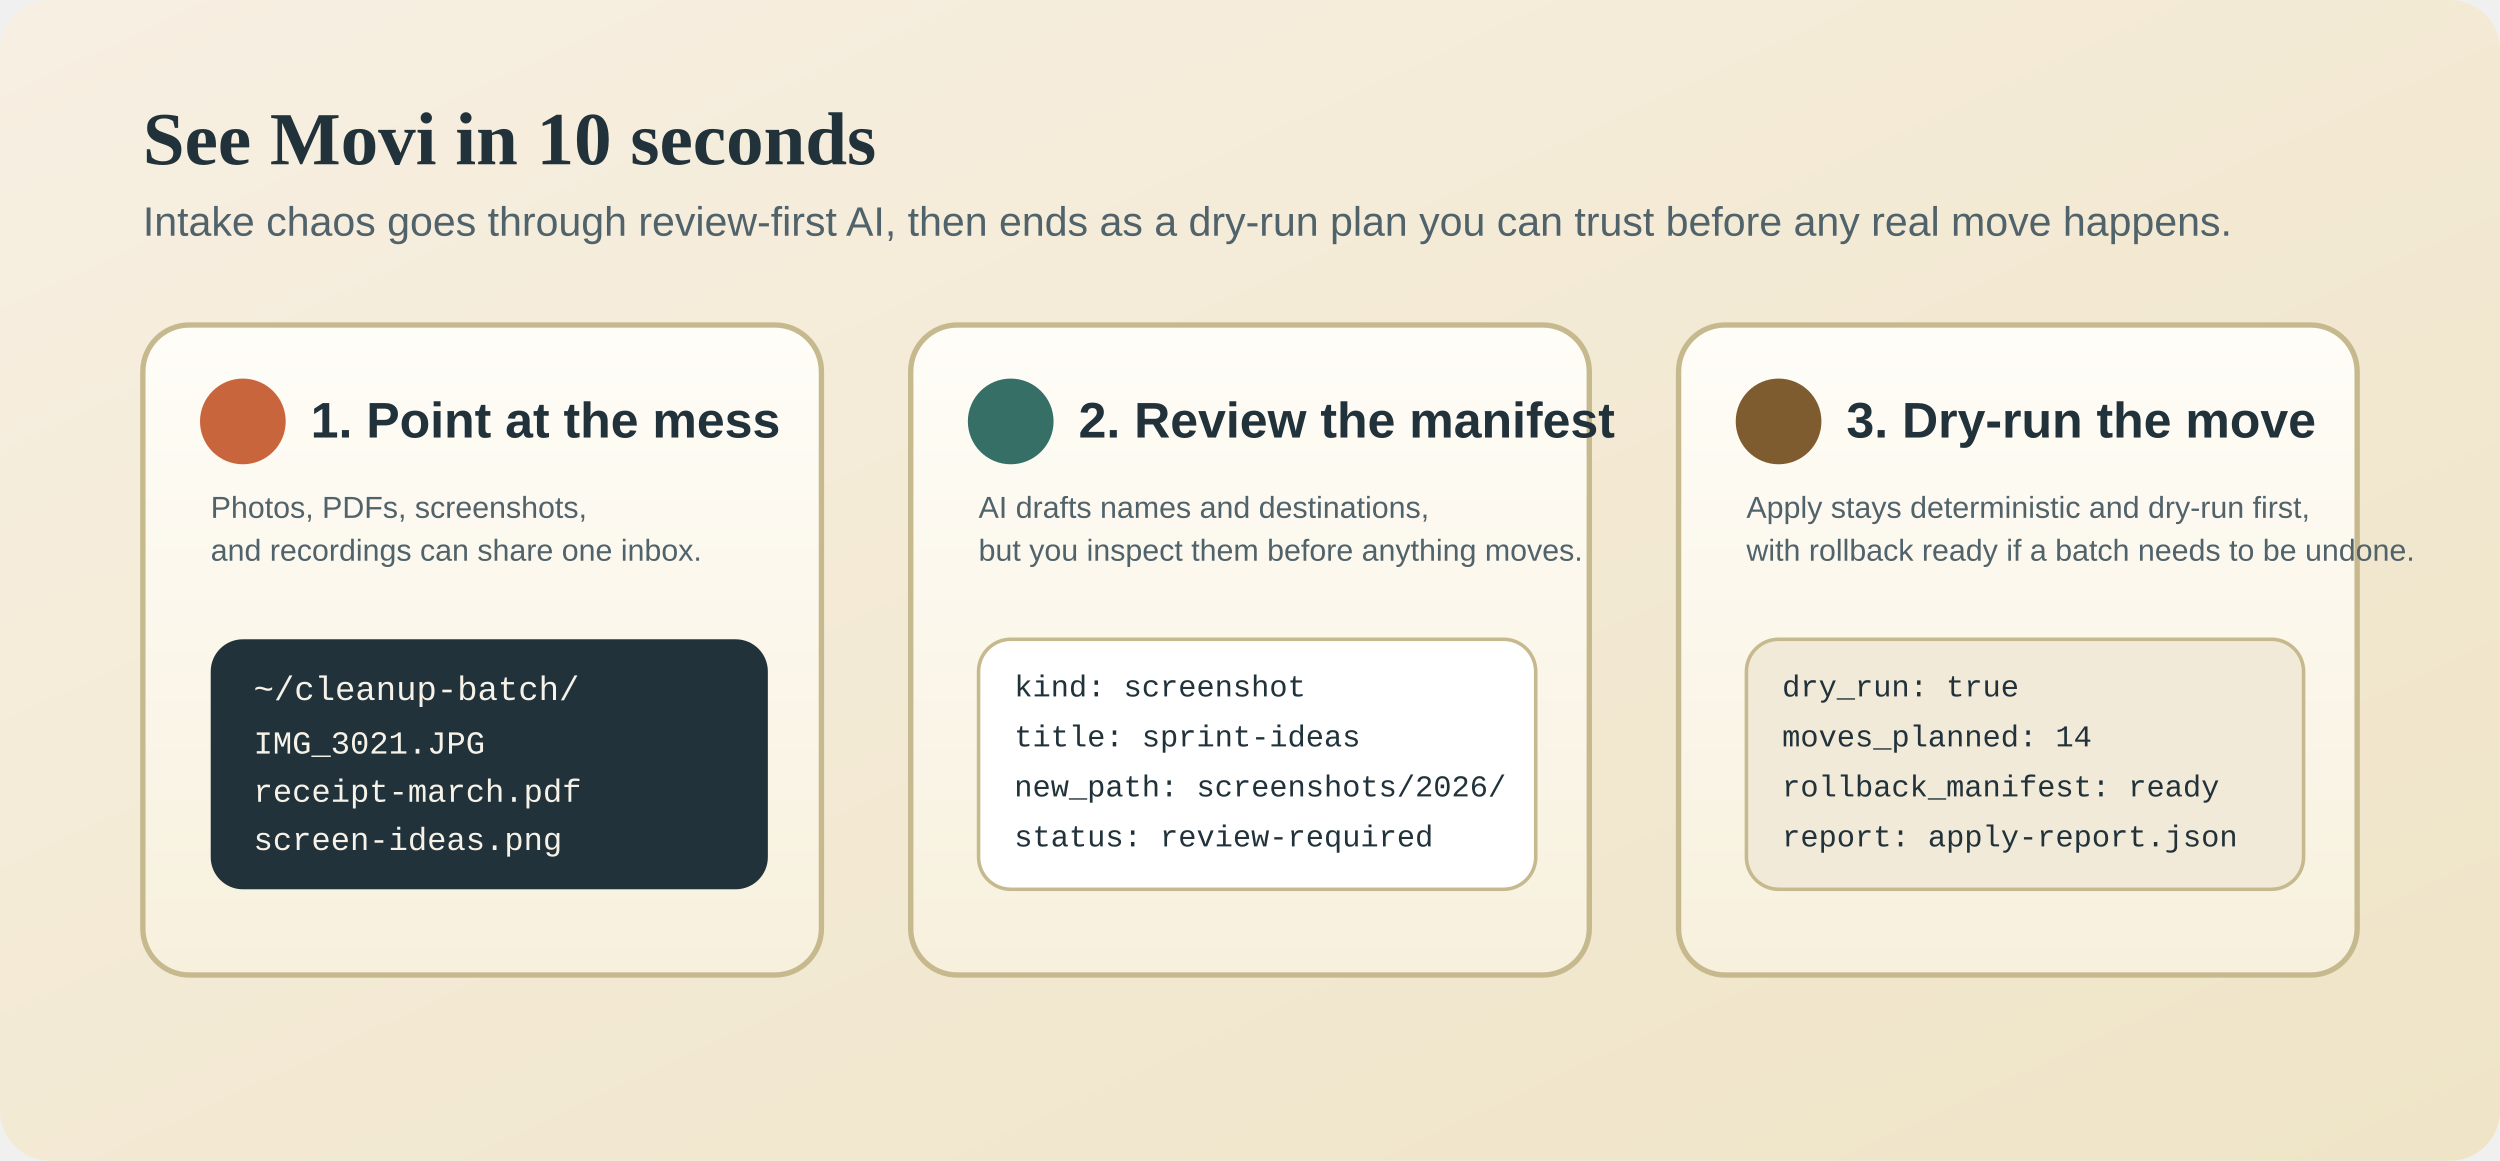
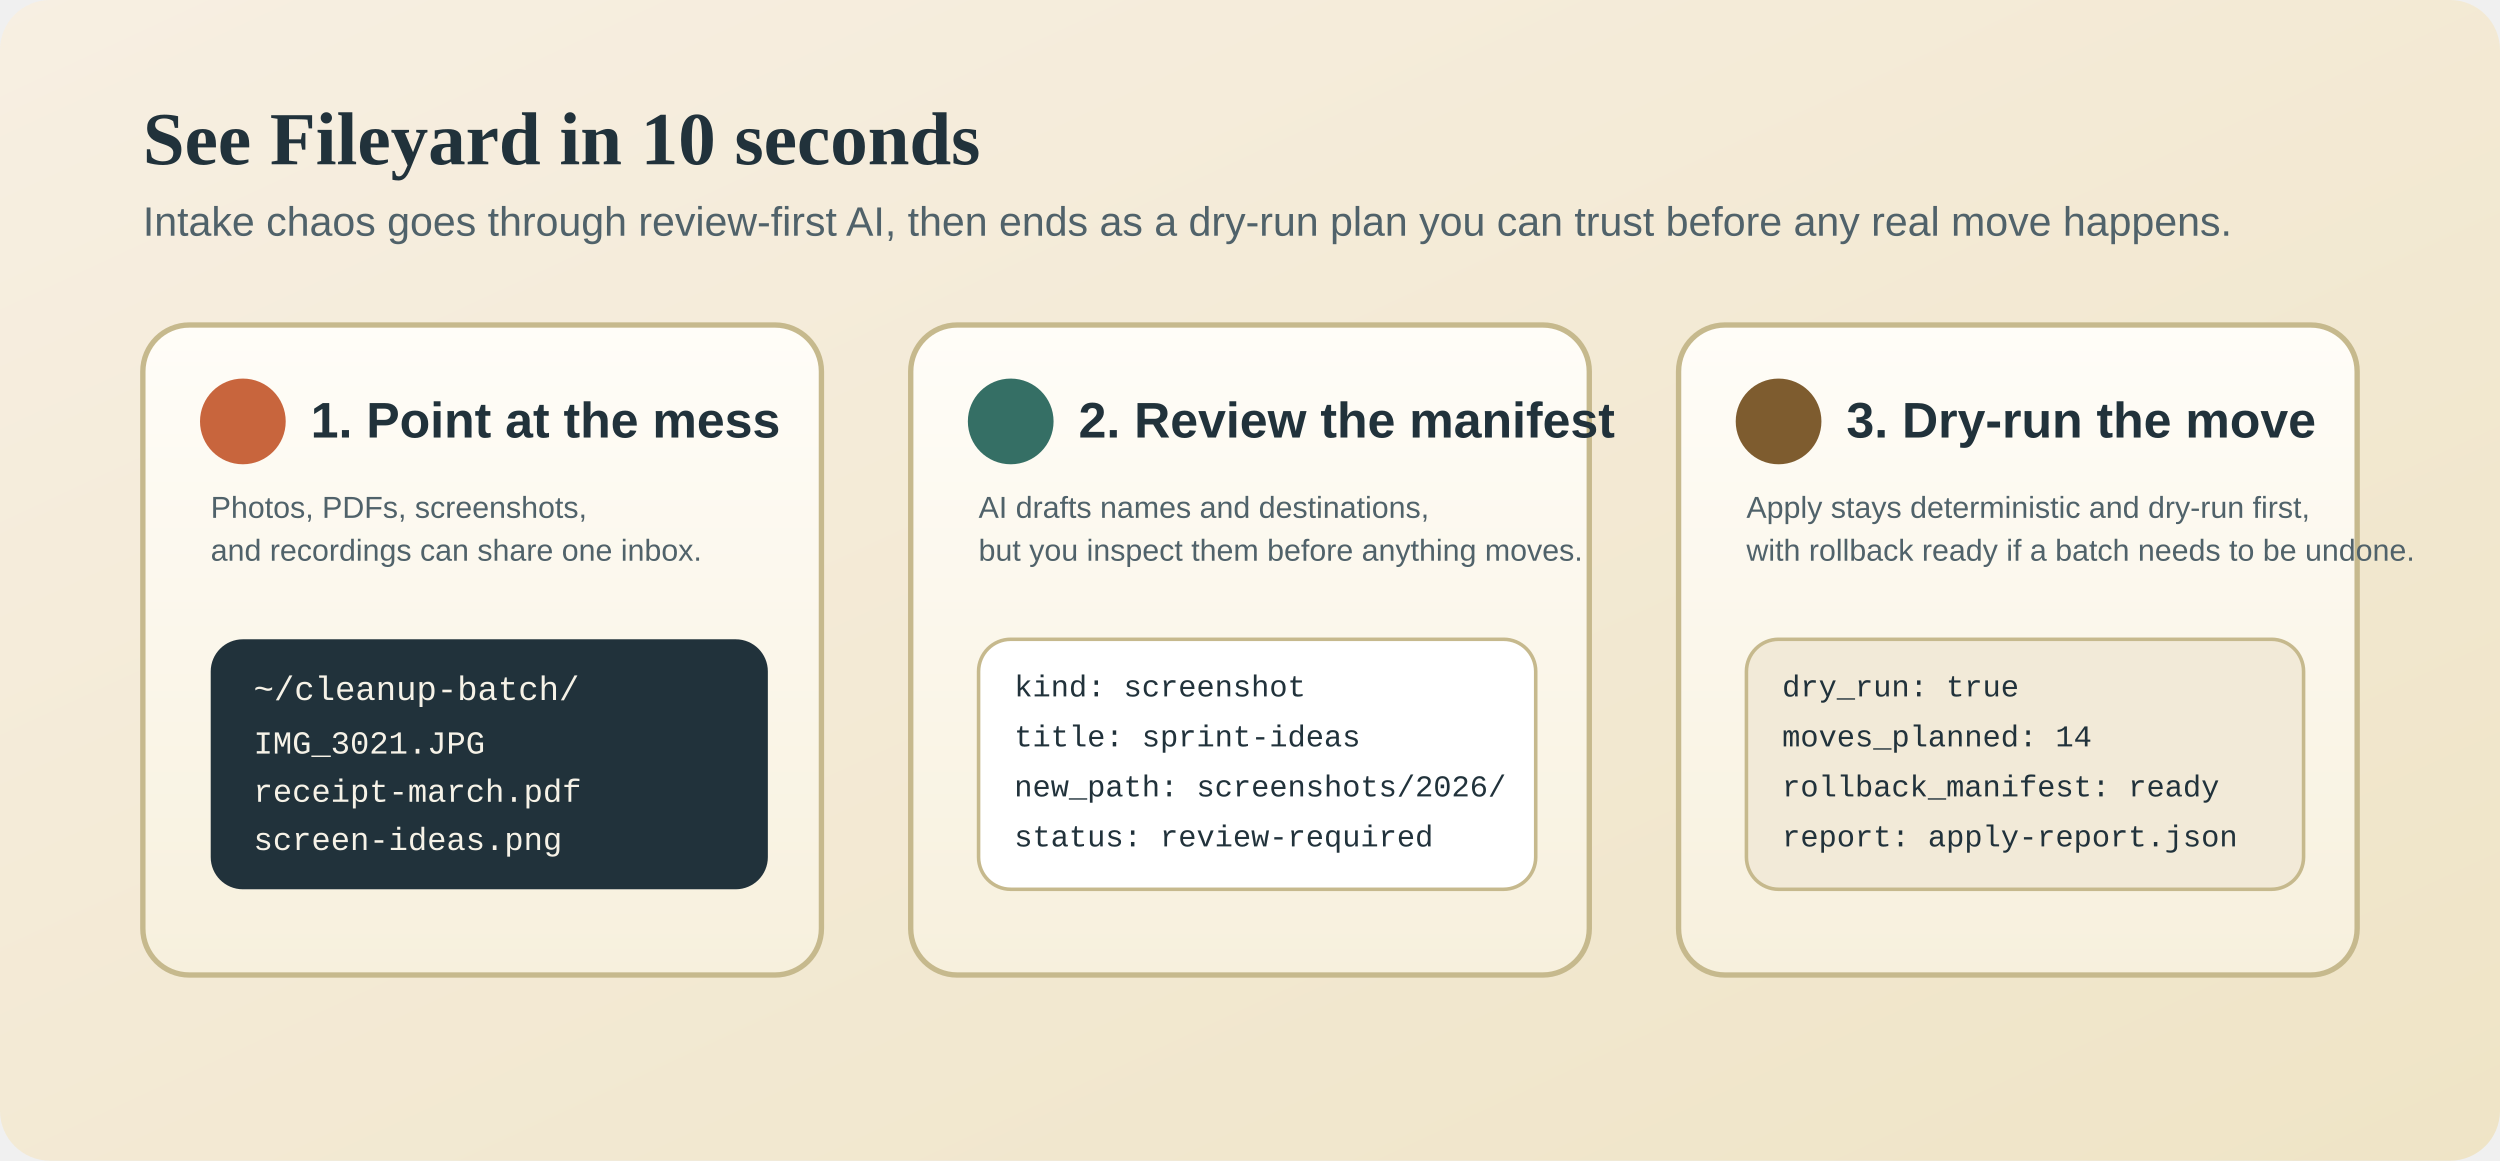
<svg xmlns="http://www.w3.org/2000/svg" width="1400" height="650" viewBox="0 0 1400 650" role="img" aria-labelledby="title desc">
  <defs>
    <linearGradient id="bg" x1="0%" x2="100%" y1="0%" y2="100%">
      <stop offset="0%" stop-color="#f7efe2" />
      <stop offset="100%" stop-color="#efe4c6" />
    </linearGradient>
    <linearGradient id="card" x1="0%" x2="0%" y1="0%" y2="100%">
      <stop offset="0%" stop-color="#fffdf8" />
      <stop offset="100%" stop-color="#f7f0dd" />
    </linearGradient>
  </defs>
  <rect width="1400" height="650" fill="url(#bg)" rx="28" />
  <text x="80" y="92" fill="#21323b" font-family="Georgia, 'Times New Roman', serif" font-size="42" font-weight="700">
-     See Movi in 10 seconds
+     See Fileyard in 10 seconds
  </text>
  <text x="80" y="132" fill="#50626a" font-family="'Helvetica Neue', Arial, sans-serif" font-size="23">
    Intake chaos goes through review-first AI, then ends as a dry-run plan you can trust before any real move happens.
  </text>
  <g transform="translate(80 182)">
    <rect width="380" height="364" rx="26" fill="url(#card)" stroke="#c6b98d" stroke-width="3" />
    <circle cx="56" cy="54" r="24" fill="#c8653d" />
    <text x="94" y="63" fill="#21323b" font-family="'Helvetica Neue', Arial, sans-serif" font-size="28" font-weight="700">1. Point at the mess</text>
    <text x="38" y="108" fill="#50626a" font-family="'Helvetica Neue', Arial, sans-serif" font-size="17">Photos, PDFs, screenshots,</text>
    <text x="38" y="132" fill="#50626a" font-family="'Helvetica Neue', Arial, sans-serif" font-size="17">and recordings can share one inbox.</text>
    <rect x="38" y="176" width="312" height="140" rx="18" fill="#21323b" />
    <text x="62" y="210" fill="#f6f2e7" font-family="'Courier New', monospace" font-size="19">~/cleanup-batch/</text>
    <text x="62" y="240" fill="#f6f2e7" font-family="'Courier New', monospace" font-size="18">IMG_3021.JPG</text>
    <text x="62" y="267" fill="#f6f2e7" font-family="'Courier New', monospace" font-size="18">receipt-march.pdf</text>
    <text x="62" y="294" fill="#f6f2e7" font-family="'Courier New', monospace" font-size="18">screen-ideas.png</text>
  </g>
  <g transform="translate(510 182)">
    <rect width="380" height="364" rx="26" fill="url(#card)" stroke="#c6b98d" stroke-width="3" />
    <circle cx="56" cy="54" r="24" fill="#356f65" />
    <text x="94" y="63" fill="#21323b" font-family="'Helvetica Neue', Arial, sans-serif" font-size="28" font-weight="700">2. Review the manifest</text>
    <text x="38" y="108" fill="#50626a" font-family="'Helvetica Neue', Arial, sans-serif" font-size="17">AI drafts names and destinations,</text>
    <text x="38" y="132" fill="#50626a" font-family="'Helvetica Neue', Arial, sans-serif" font-size="17">but you inspect them before anything moves.</text>
    <rect x="38" y="176" width="312" height="140" rx="18" fill="#fff" stroke="#c6b98d" stroke-width="2" />
    <text x="58" y="208" fill="#21323b" font-family="'Courier New', monospace" font-size="17">kind: screenshot</text>
    <text x="58" y="236" fill="#21323b" font-family="'Courier New', monospace" font-size="17">title: sprint-ideas</text>
    <text x="58" y="264" fill="#21323b" font-family="'Courier New', monospace" font-size="17">new_path: screenshots/2026/</text>
    <text x="58" y="292" fill="#21323b" font-family="'Courier New', monospace" font-size="17">status: review-required</text>
  </g>
  <g transform="translate(940 182)">
    <rect width="380" height="364" rx="26" fill="url(#card)" stroke="#c6b98d" stroke-width="3" />
    <circle cx="56" cy="54" r="24" fill="#7e5c2f" />
    <text x="94" y="63" fill="#21323b" font-family="'Helvetica Neue', Arial, sans-serif" font-size="28" font-weight="700">3. Dry-run the move</text>
    <text x="38" y="108" fill="#50626a" font-family="'Helvetica Neue', Arial, sans-serif" font-size="17">Apply stays deterministic and dry-run first,</text>
    <text x="38" y="132" fill="#50626a" font-family="'Helvetica Neue', Arial, sans-serif" font-size="17">with rollback ready if a batch needs to be undone.</text>
    <rect x="38" y="176" width="312" height="140" rx="18" fill="#f2ead8" stroke="#c6b98d" stroke-width="2" />
    <text x="58" y="208" fill="#21323b" font-family="'Courier New', monospace" font-size="17">dry_run: true</text>
    <text x="58" y="236" fill="#21323b" font-family="'Courier New', monospace" font-size="17">moves_planned: 14</text>
    <text x="58" y="264" fill="#21323b" font-family="'Courier New', monospace" font-size="17">rollback_manifest: ready</text>
    <text x="58" y="292" fill="#21323b" font-family="'Courier New', monospace" font-size="17">report: apply-report.json</text>
  </g>
</svg>
